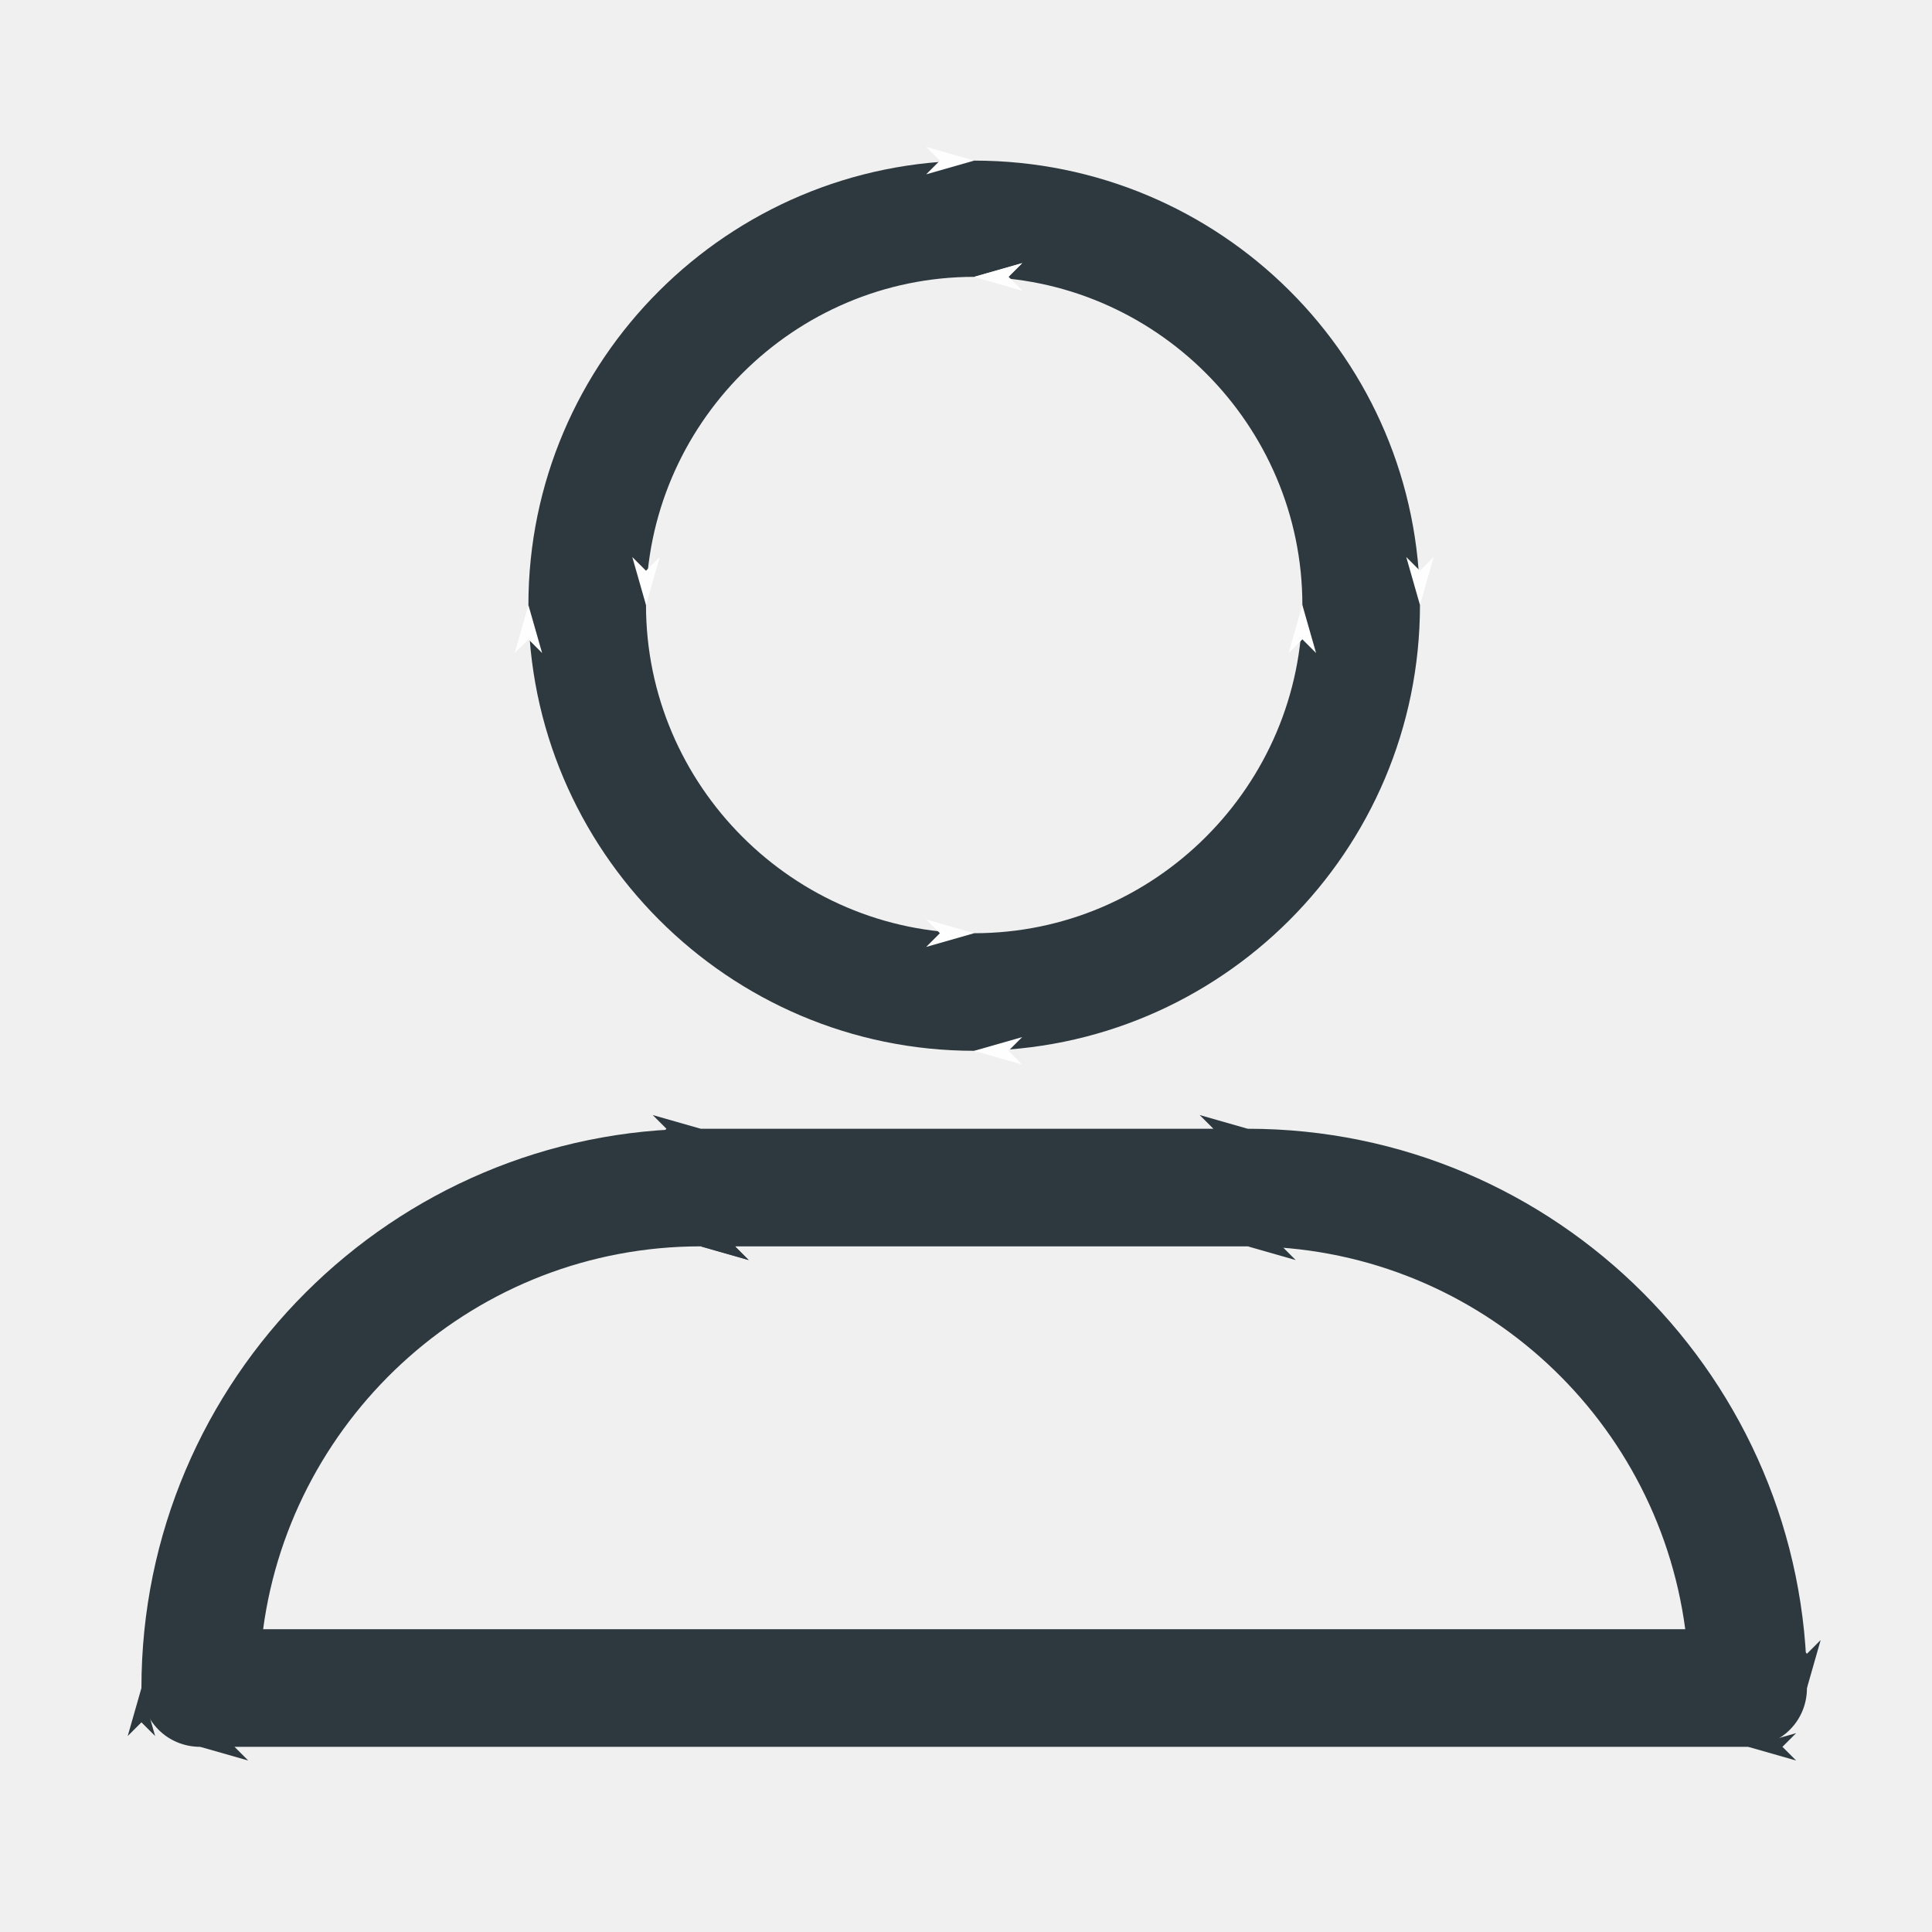
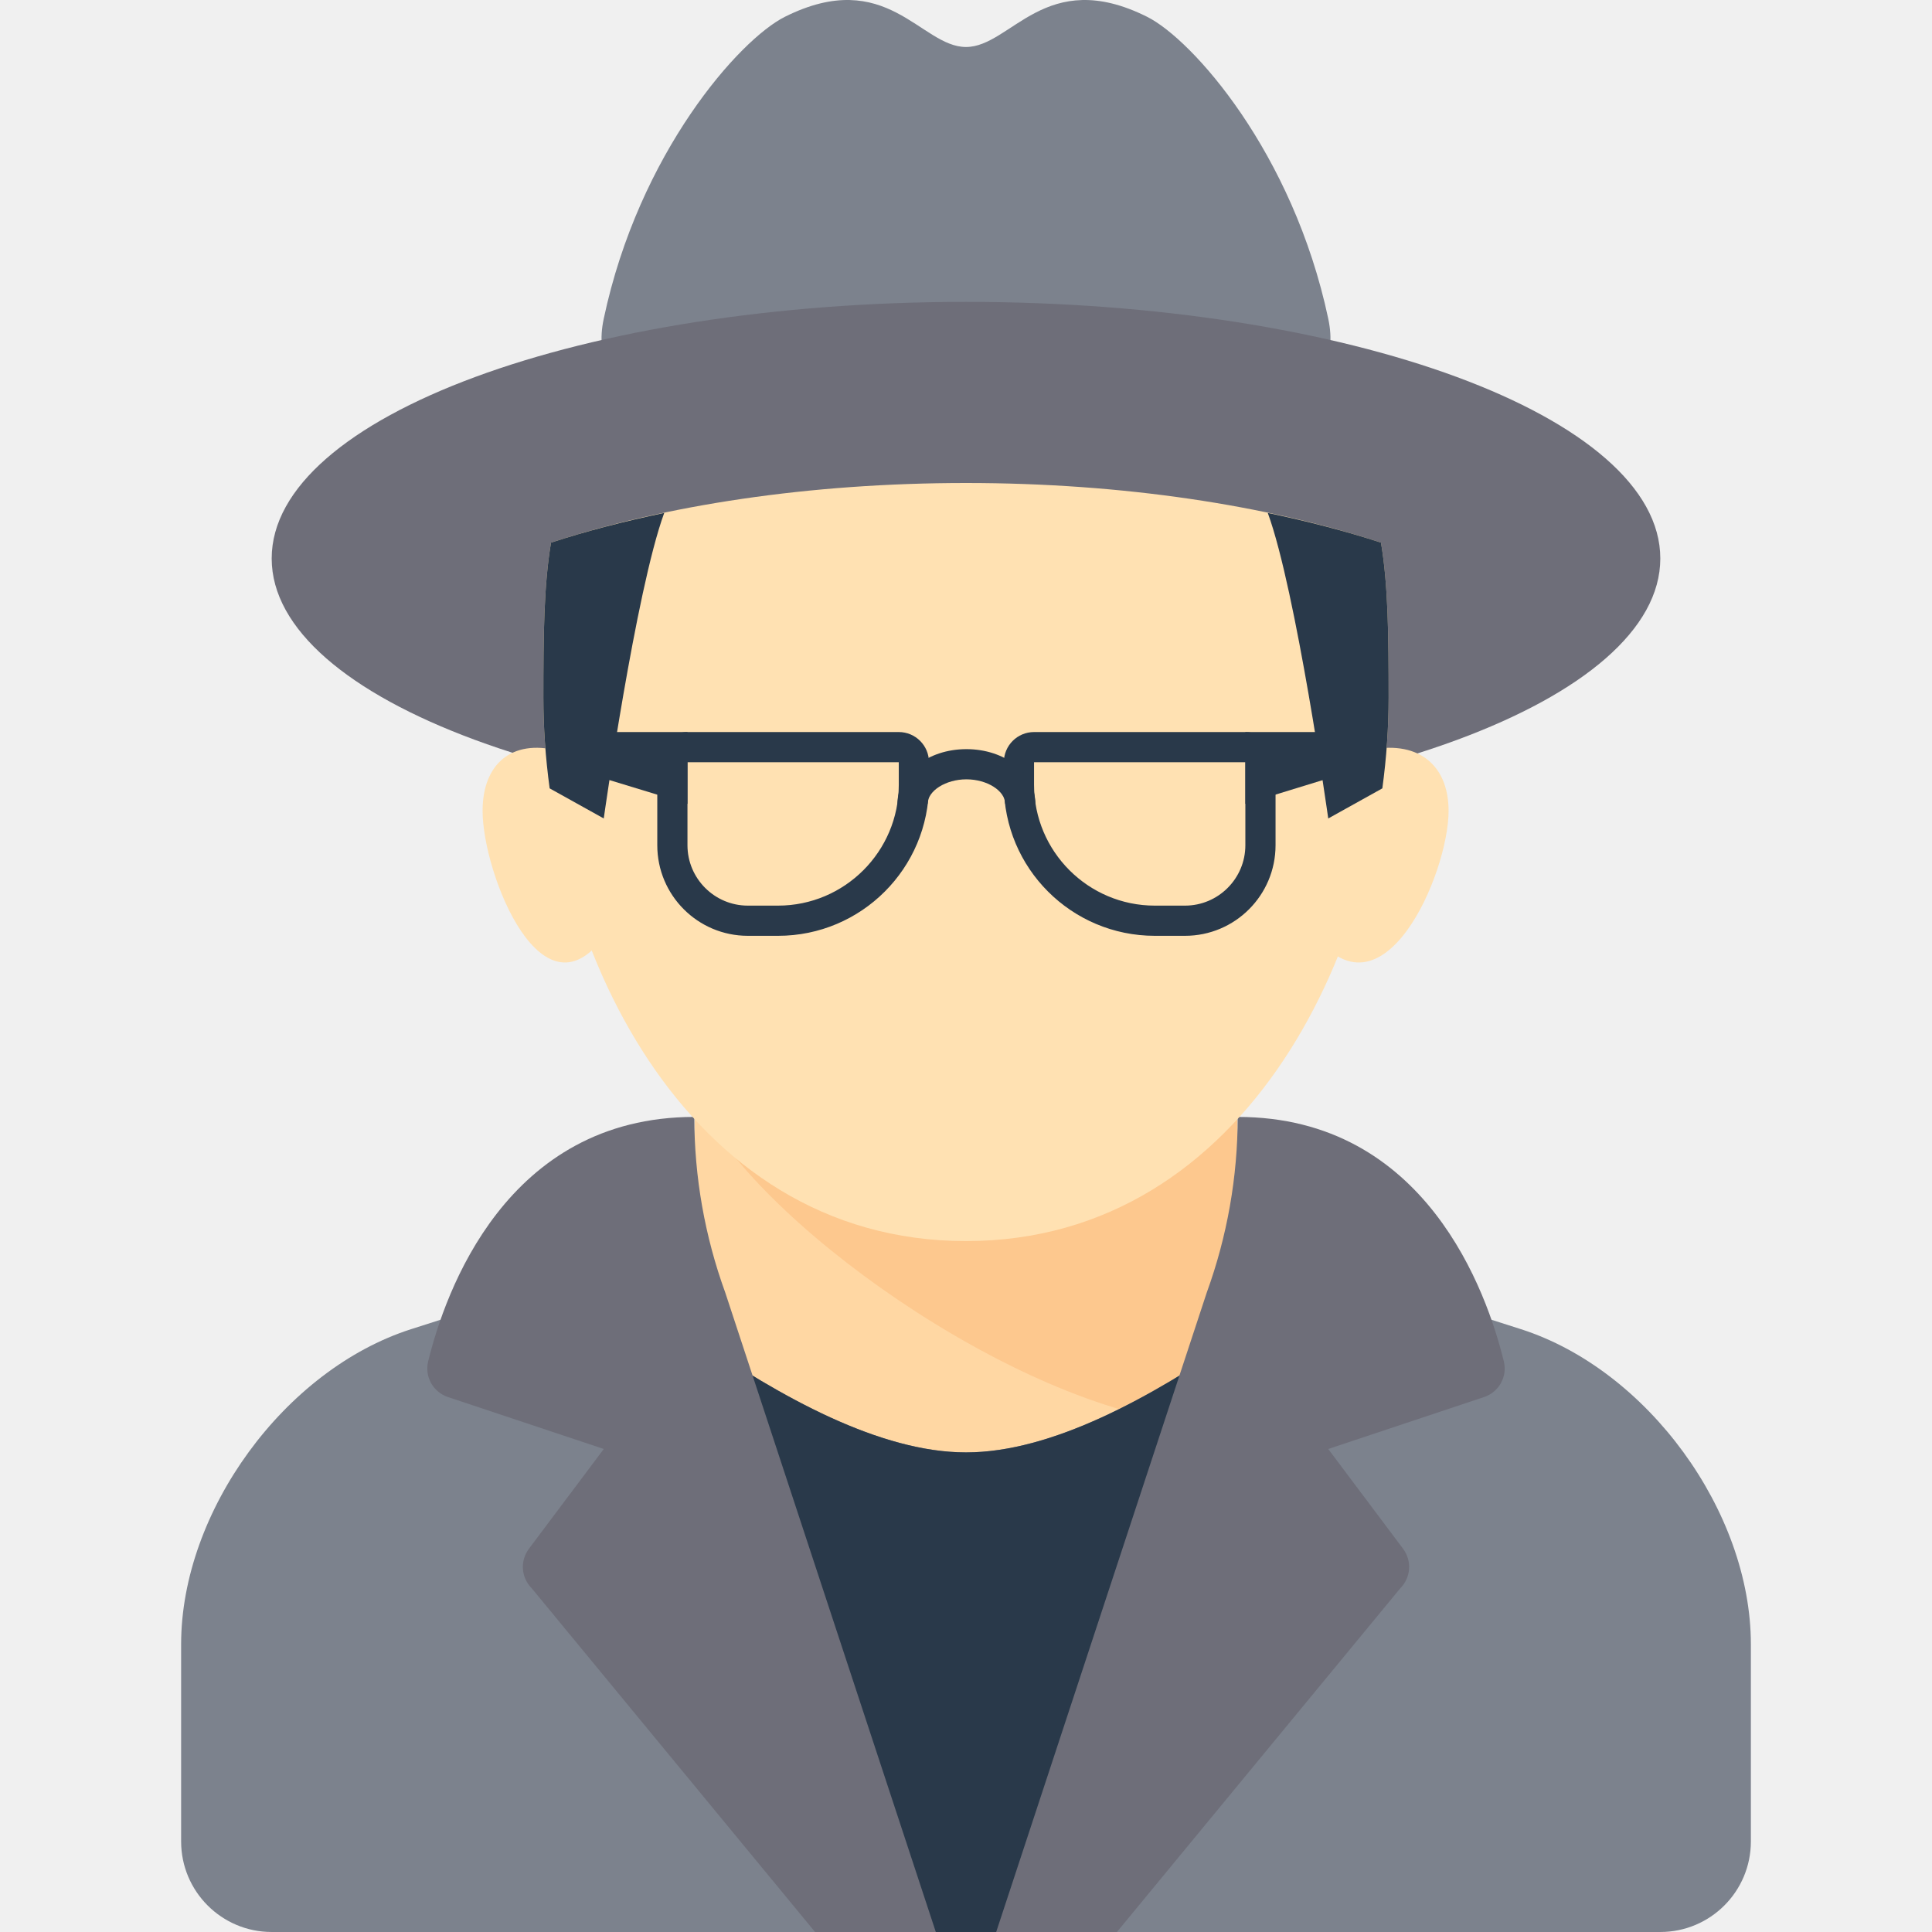
- <svg xmlns="http://www.w3.org/2000/svg" version="1.1" id="Capa_1" x="0px" y="0px" viewBox="0 0 563.43 563.43" style="enable-background:new 0 0 563.43 563.43;" xml:space="preserve">
-   <defs id="defs4342">
-     <marker style="overflow:visible" id="marker5235" refX="0.0" refY="0.0" orient="auto">
-       <path transform="scale(0.8) translate(12.5,0)" style="fill-rule:evenodd;stroke:none;stroke-width:1pt;stroke-opacity:1;fill:#263238;fill-opacity:1" d="M 0.0,0.0 L 5.0,-5.0 L -12.5,0.0 L 5.0,5.0 L 0.0,0.0 z " id="path5237" />
-     </marker>
-     <marker orient="auto" refY="0.0" refX="0.0" id="Arrow1Lstart" style="overflow:visible">
-       <path id="path4959" d="M 0.0,0.0 L 5.0,-5.0 L -12.5,0.0 L 5.0,5.0 L 0.0,0.0 z " style="fill-rule:evenodd;stroke:none;stroke-width:1pt;stroke-opacity:1;fill:#ffffff;fill-opacity:1" transform="scale(0.8) translate(12.5,0)" />
-     </marker>
-   </defs>
-   <path d="m 284.102,306.448 c 71.782,0 130.004,-58.223 130.004,-130.004 0,-71.781 -58.223,-129.605 -130.004,-129.605 -71.781,0 -130.004,58.223 -130.004,129.605 0,71.382 58.222,130.004 130.004,130.004 z m 0,-225.712 c 52.639,0 95.709,43.068 95.709,95.709 0,52.64 -43.069,95.708 -95.709,95.708 -52.639,0 -95.709,-43.068 -95.709,-95.709 0,-52.64 43.068,-95.708 95.709,-95.708 z" id="path4306" style="fill:#263238;fill-opacity:1;marker-mid:url(#Arrow1Lstart);opacity:0.96" />
-   <path d="m 58.39,509.429 451.425,0 c 9.571,0 17.148,-7.577 17.148,-17.148 0,-89.727 -72.977,-163.103 -163.103,-163.103 l -159.513,0 c -89.727,0 -163.103,72.977 -163.103,163.103 0,9.571 7.577,17.148 17.148,17.148 z m 145.956,-145.956 159.513,0 c 65.401,0 119.236,48.652 127.611,111.66 l -414.736,0 C 85.108,412.525 138.945,363.473 204.346,363.473 Z" id="path4308" style="fill:#263238;fill-opacity:1;marker-mid:url(#marker5235);opacity:0.96" />
-   <g id="g4310" style="fill:#263238;fill-opacity:1" transform="matrix(0.8620763,0,0,0.8620763,35.81123,35.27406)" />
-   <g id="g4312" style="fill:#263238;fill-opacity:1" transform="matrix(0.8620763,0,0,0.8620763,35.81123,35.27406)" />
-   <g id="g4314" style="fill:#263238;fill-opacity:1" transform="matrix(0.8620763,0,0,0.8620763,35.81123,35.27406)" />
-   <g id="g4316" style="fill:#263238;fill-opacity:1" transform="matrix(0.8620763,0,0,0.8620763,35.81123,35.27406)" />
-   <g id="g4318" style="fill:#263238;fill-opacity:1" transform="matrix(0.8620763,0,0,0.8620763,35.81123,35.27406)" />
-   <g id="g4320" style="fill:#263238;fill-opacity:1" transform="matrix(0.8620763,0,0,0.8620763,35.81123,35.27406)" />
-   <g id="g4322" style="fill:#263238;fill-opacity:1" transform="matrix(0.8620763,0,0,0.8620763,35.81123,35.27406)" />
-   <g id="g4324" style="fill:#263238;fill-opacity:1" transform="matrix(0.8620763,0,0,0.8620763,35.81123,35.27406)" />
-   <g id="g4326" style="fill:#263238;fill-opacity:1" transform="matrix(0.8620763,0,0,0.8620763,35.81123,35.27406)" />
-   <g id="g4328" style="fill:#263238;fill-opacity:1" transform="matrix(0.8620763,0,0,0.8620763,35.81123,35.27406)" />
-   <g id="g4330" style="fill:#263238;fill-opacity:1" transform="matrix(0.8620763,0,0,0.8620763,35.81123,35.27406)" />
-   <g id="g4332" style="fill:#263238;fill-opacity:1" transform="matrix(0.8620763,0,0,0.8620763,35.81123,35.27406)" />
-   <g id="g4334" style="fill:#263238;fill-opacity:1" transform="matrix(0.8620763,0,0,0.8620763,35.81123,35.27406)" />
-   <g id="g4336" style="fill:#263238;fill-opacity:1" transform="matrix(0.8620763,0,0,0.8620763,35.81123,35.27406)" />
-   <g id="g4338" style="fill:#263238;fill-opacity:1" transform="matrix(0.8620763,0,0,0.8620763,35.81123,35.27406)" />
+ <svg xmlns="http://www.w3.org/2000/svg" version="1.1" id="Capa_1" x="0px" y="0px" viewBox="0 0 421.141 421.141" style="enable-background:new 0 0 421.141 421.141;" xml:space="preserve">
+   <g>
+     <g>
+       <path style="fill:#7C828D;" d="M289.534,69.466c-7.677-36.192-29.611-60.868-39.482-65.803    c-22.209-11.104-29.611,6.58-39.482,6.58s-17.273-17.685-39.482-6.58c-9.87,4.935-31.805,29.611-39.482,65.803    c-7.677,36.192,78.964,6.58,78.964,6.58S297.211,105.658,289.534,69.466z" />
+     </g>
+     <g>
+       <ellipse style="fill:#6E6E79;" cx="210.57" cy="121.736" rx="151.347" ry="55.933" />
+     </g>
+     <g>
+       <path style="fill:#FFD7A3;" d="M138.277,281.887c14.716-9.475,13.07-37.675,13.07-44.255h118.446c0,6.58-1.825,34.78,12.89,44.255    l-72.113,80.771L138.277,281.887z" />
+     </g>
+     <g>
+       <path style="fill:#FDC88E;" d="M256.632,310.016l26.051-28.129c-14.716-9.474-12.89-37.675-12.89-44.255H151.347    C159.845,262.065,216.054,303.984,256.632,310.016z" />
+     </g>
+     <g>
+       <path style="fill:#7C828D;" d="M361.918,421.14c10.903,0,19.741-8.838,19.741-19.741v-42.981    c0-28.954-22.562-59.864-50.138-68.687l-41.168-13.173c-22.149,16.936-53.802,40.039-79.782,40.039s-57.633-23.103-79.782-40.039    L89.62,289.731c-27.576,8.823-50.138,39.733-50.138,68.687v42.981c0,10.903,8.838,19.741,19.741,19.741H361.918z" />
+     </g>
+     <g>
+       <path style="fill:#29394A;" d="M210.57,316.596c-18.694,0-40.309-11.967-59.223-24.985v63.726l46.059,65.803h26.325l46.061-65.803    v-63.726C250.879,304.629,229.264,316.596,210.57,316.596z" />
+     </g>
+     <g>
+       <path style="fill:#6E6E79;" d="M158.094,281.765l45.896,139.375h-26.321l-61.768-74.928c-2.316-2.316-2.576-5.981-0.611-8.601    l16.317-21.756l-33.95-11.317c-3.25-1.083-5.137-4.443-4.326-7.771c3.657-15.002,17.009-53.296,58.016-53.296v0    C151.347,256.532,153.631,269.491,158.094,281.765z" />
+     </g>
+     <g>
+       <path style="fill:#6E6E79;" d="M263.047,281.765l-45.896,139.375h26.321l61.768-74.928c2.316-2.316,2.576-5.981,0.611-8.601    l-16.317-21.756l33.95-11.317c3.25-1.083,5.137-4.443,4.326-7.771c-3.657-15.002-17.009-53.296-58.016-53.296v0    C269.793,256.532,267.51,269.491,263.047,281.765z" />
+     </g>
+     <g>
+       <path style="fill:#FFE1B2;" d="M120.114,118.285c-1.582,9.309-1.668,20.502-1.668,33.803c0,52.696,30.343,118.446,92.124,118.446    s92.124-65.75,92.124-118.446c0-13.302-0.086-24.494-1.668-33.803c-24.784-8.127-56.221-13-90.457-13    S144.898,110.158,120.114,118.285z" />
+     </g>
+     <g>
+       <path style="fill:#FFE1B2;" d="M121.521,163.604c-9.864-2.468-16.326,2.805-16.326,13.161c0,13.709,13.265,47.296,27.21,26.321    C146.351,182.111,121.521,163.604,121.521,163.604z" />
+     </g>
+     <g>
+       <path style="fill:#FFE1B2;" d="M297.944,163.604c10.767-2.468,17.821,2.805,17.821,13.161c0,13.709-14.479,47.296-29.701,26.321    S297.944,163.604,297.944,163.604z" />
+     </g>
+     <g>
+       <path style="fill:#29394A;" d="M118.446,152.088c0,6.44,0.46,13.075,1.369,19.761l11.792,6.56c0,0,6.992-49.682,13.161-66.544    c-0.01-0.016-0.017-0.031-0.028-0.048c-8.739,1.833-17.027,3.975-24.626,6.467C118.532,127.595,118.446,138.787,118.446,152.088z" />
+     </g>
+     <g>
+       <path style="fill:#29394A;" d="M302.695,152.088c0,6.44-0.46,13.075-1.369,19.761l-11.792,6.56c0,0-6.992-49.682-13.161-66.544    c0.01-0.016,0.017-0.031,0.028-0.048c8.739,1.833,17.027,3.975,24.626,6.467C302.609,127.595,302.695,138.787,302.695,152.088z" />
+     </g>
+     <g>
+       <g>
+         <g>
+           <path style="fill:#29394A;" d="M195.918,166.153v4.935c0,14.514-11.808,26.321-26.321,26.321h-6.58      c-7.257,0-13.161-5.904-13.161-13.161v-18.096H195.918 M195.918,159.573h-46.062c-3.634,0-6.58,2.946-6.58,6.58v18.096      c0,10.903,8.838,19.741,19.741,19.741h6.58c18.171,0,32.902-14.731,32.902-32.902v-4.935      C202.498,162.519,199.552,159.573,195.918,159.573L195.918,159.573z" />
+         </g>
+       </g>
+       <g>
+         <g>
+           <path style="fill:#29394A;" d="M271.465,166.153v18.096c0,7.257-5.904,13.161-13.161,13.161h-6.58      c-14.514,0-26.321-11.808-26.321-26.321v-4.935H271.465 M271.465,159.573h-46.062c-3.634,0-6.58,2.946-6.58,6.58v4.935      c0,18.171,14.731,32.902,32.902,32.902h6.58c10.903,0,19.741-8.838,19.741-19.741v-18.096      C278.046,162.519,275.1,159.573,271.465,159.573L271.465,159.573z" />
+         </g>
+       </g>
+       <g>
+         <g>
+           <polygon style="fill:#29394A;" points="125.026,159.573 149.856,159.573 149.856,175.227 125.026,167.659     " />
+         </g>
+       </g>
+       <g>
+         <g>
+           <polygon style="fill:#29394A;" points="296.114,159.573 271.466,159.573 271.466,175.227 296.114,167.659     " />
+         </g>
+       </g>
+       <g>
+         <g>
+           <path style="fill:#29394A;" d="M225.691,175.227h-6.58c0-2.847-3.949-5.347-8.45-5.347s-8.45,2.5-8.45,5.347h-6.58      c0-6.69,6.603-11.927,15.031-11.927S225.691,168.537,225.691,175.227z" />
+         </g>
+       </g>
+     </g>
+   </g>
+   <g>
+ </g>
+   <g>
+ </g>
+   <g>
+ </g>
+   <g>
+ </g>
+   <g>
+ </g>
+   <g>
+ </g>
+   <g>
+ </g>
+   <g>
+ </g>
+   <g>
+ </g>
+   <g>
+ </g>
+   <g>
+ </g>
+   <g>
+ </g>
+   <g>
+ </g>
+   <g>
+ </g>
+   <g>
+ </g>
</svg>
